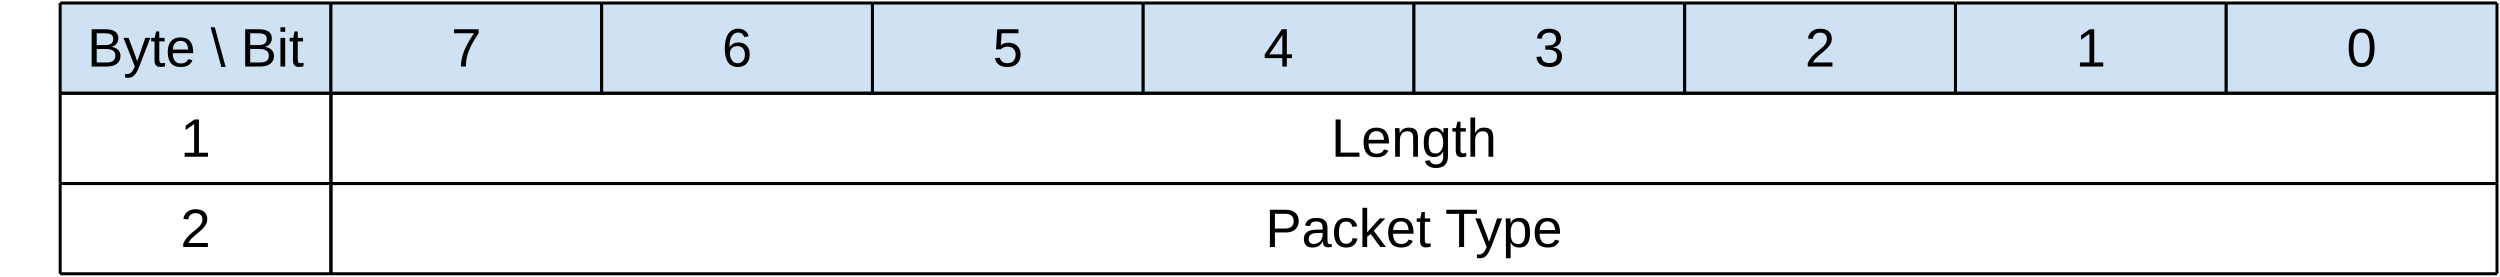
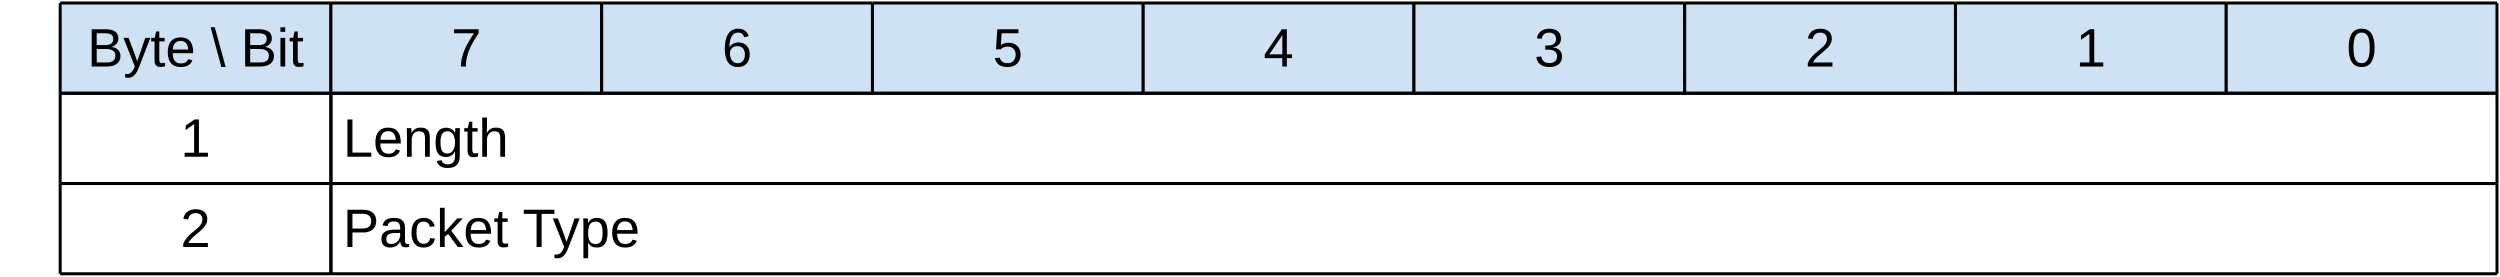
<svg xmlns="http://www.w3.org/2000/svg" version="1.0" width="831" height="92" viewBox="0 0 831 92">
  <rect x="20" y="1" height="30" width="90" fill="#cfe2f3" />
  <line x1="20" y1="1" x2="110" y2="1" stroke="#000000" stroke-width="1" />
  <line x1="20" y1="31" x2="110" y2="31" stroke="#000000" stroke-width="1" />
  <line x1="110" y1="1" x2="110" y2="31" stroke="#000000" stroke-width="1" />
  <line x1="20" y1="1" x2="20" y2="31" stroke="#000000" stroke-width="1" />
  <text font-size="18" font-family="Arial" x="65" y="17" text-anchor="middle" dominant-baseline="middle">Byte \ Bit</text>
  <rect x="110" y="1" height="30" width="90" fill="#cfe2f3" />
  <line x1="110" y1="1" x2="200" y2="1" stroke="#000000" stroke-width="1" />
  <line x1="110" y1="31" x2="200" y2="31" stroke="#000000" stroke-width="1" />
  <line x1="200" y1="1" x2="200" y2="31" stroke="#000000" stroke-width="1" />
  <line x1="110" y1="1" x2="110" y2="31" stroke="#000000" stroke-width="1" />
  <text font-size="18" font-family="Arial" x="155" y="17" text-anchor="middle" dominant-baseline="middle">7</text>
  <rect x="200" y="1" height="30" width="90" fill="#cfe2f3" />
  <line x1="200" y1="1" x2="290" y2="1" stroke="#000000" stroke-width="1" />
  <line x1="200" y1="31" x2="290" y2="31" stroke="#000000" stroke-width="1" />
  <line x1="290" y1="1" x2="290" y2="31" stroke="#000000" stroke-width="1" />
  <line x1="200" y1="1" x2="200" y2="31" stroke="#000000" stroke-width="1" />
  <text font-size="18" font-family="Arial" x="245" y="17" text-anchor="middle" dominant-baseline="middle">6</text>
  <rect x="290" y="1" height="30" width="90" fill="#cfe2f3" />
  <line x1="290" y1="1" x2="380" y2="1" stroke="#000000" stroke-width="1" />
  <line x1="290" y1="31" x2="380" y2="31" stroke="#000000" stroke-width="1" />
  <line x1="380" y1="1" x2="380" y2="31" stroke="#000000" stroke-width="1" />
  <line x1="290" y1="1" x2="290" y2="31" stroke="#000000" stroke-width="1" />
  <text font-size="18" font-family="Arial" x="335" y="17" text-anchor="middle" dominant-baseline="middle">5</text>
  <rect x="380" y="1" height="30" width="90" fill="#cfe2f3" />
  <line x1="380" y1="1" x2="470" y2="1" stroke="#000000" stroke-width="1" />
  <line x1="380" y1="31" x2="470" y2="31" stroke="#000000" stroke-width="1" />
  <line x1="470" y1="1" x2="470" y2="31" stroke="#000000" stroke-width="1" />
  <line x1="380" y1="1" x2="380" y2="31" stroke="#000000" stroke-width="1" />
  <text font-size="18" font-family="Arial" x="425" y="17" text-anchor="middle" dominant-baseline="middle">4</text>
  <rect x="470" y="1" height="30" width="90" fill="#cfe2f3" />
  <line x1="470" y1="1" x2="560" y2="1" stroke="#000000" stroke-width="1" />
  <line x1="470" y1="31" x2="560" y2="31" stroke="#000000" stroke-width="1" />
  <line x1="560" y1="1" x2="560" y2="31" stroke="#000000" stroke-width="1" />
  <line x1="470" y1="1" x2="470" y2="31" stroke="#000000" stroke-width="1" />
  <text font-size="18" font-family="Arial" x="515" y="17" text-anchor="middle" dominant-baseline="middle">3</text>
  <rect x="560" y="1" height="30" width="90" fill="#cfe2f3" />
  <line x1="560" y1="1" x2="650" y2="1" stroke="#000000" stroke-width="1" />
  <line x1="560" y1="31" x2="650" y2="31" stroke="#000000" stroke-width="1" />
  <line x1="650" y1="1" x2="650" y2="31" stroke="#000000" stroke-width="1" />
  <line x1="560" y1="1" x2="560" y2="31" stroke="#000000" stroke-width="1" />
  <text font-size="18" font-family="Arial" x="605" y="17" text-anchor="middle" dominant-baseline="middle">2</text>
  <rect x="650" y="1" height="30" width="90" fill="#cfe2f3" />
  <line x1="650" y1="1" x2="740" y2="1" stroke="#000000" stroke-width="1" />
  <line x1="650" y1="31" x2="740" y2="31" stroke="#000000" stroke-width="1" />
  <line x1="740" y1="1" x2="740" y2="31" stroke="#000000" stroke-width="1" />
  <line x1="650" y1="1" x2="650" y2="31" stroke="#000000" stroke-width="1" />
  <text font-size="18" font-family="Arial" x="695" y="17" text-anchor="middle" dominant-baseline="middle">1</text>
  <rect x="740" y="1" height="30" width="90" fill="#cfe2f3" />
  <line x1="740" y1="1" x2="830" y2="1" stroke="#000000" stroke-width="1" />
  <line x1="740" y1="31" x2="830" y2="31" stroke="#000000" stroke-width="1" />
  <line x1="830" y1="1" x2="830" y2="31" stroke="#000000" stroke-width="1" />
  <line x1="740" y1="1" x2="740" y2="31" stroke="#000000" stroke-width="1" />
  <text font-size="18" font-family="Arial" x="785" y="17" text-anchor="middle" dominant-baseline="middle">0</text>
  <text font-size="18" font-family="Arial" x="15" y="16" text-anchor="end"> </text>
  <text font-size="18" font-family="Arial" x="15" y="46" text-anchor="end"> </text>
  <line x1="20" y1="31" x2="110" y2="31" stroke="#000000" stroke-width="1" />
  <line x1="20" y1="61" x2="110" y2="61" stroke="#000000" stroke-width="1" />
  <line x1="110" y1="31" x2="110" y2="61" stroke="#000000" stroke-width="1" />
  <line x1="20" y1="31" x2="20" y2="61" stroke="#000000" stroke-width="1" />
  <text font-size="18" font-family="Arial" x="65" y="47" text-anchor="middle" dominant-baseline="middle">1</text>
  <line x1="110" y1="31" x2="830" y2="31" stroke="#000000" stroke-width="1" />
  <line x1="110" y1="61" x2="830" y2="61" stroke="#000000" stroke-width="1" />
  <line x1="830" y1="31" x2="830" y2="61" stroke="#000000" stroke-width="1" />
  <line x1="110" y1="31" x2="110" y2="61" stroke="#000000" stroke-width="1" />
-   <text font-size="18" font-family="Arial" x="470" y="47" text-anchor="middle" dominant-baseline="middle">Length</text>
+   <text font-size="18" font-family="Arial" x="114" y="47" text-anchor="start" dominant-baseline="middle">Length</text>
  <text font-size="18" font-family="Arial" x="15" y="76" text-anchor="end"> </text>
  <line x1="20" y1="61" x2="110" y2="61" stroke="#000000" stroke-width="1" />
  <line x1="20" y1="91" x2="110" y2="91" stroke="#000000" stroke-width="1" />
  <line x1="110" y1="61" x2="110" y2="91" stroke="#000000" stroke-width="1" />
  <line x1="20" y1="61" x2="20" y2="91" stroke="#000000" stroke-width="1" />
  <text font-size="18" font-family="Arial" x="65" y="77" text-anchor="middle" dominant-baseline="middle">2</text>
  <line x1="110" y1="61" x2="830" y2="61" stroke="#000000" stroke-width="1" />
  <line x1="110" y1="91" x2="830" y2="91" stroke="#000000" stroke-width="1" />
  <line x1="830" y1="61" x2="830" y2="91" stroke="#000000" stroke-width="1" />
  <line x1="110" y1="61" x2="110" y2="91" stroke="#000000" stroke-width="1" />
-   <text font-size="18" font-family="Arial" x="470" y="77" text-anchor="middle" dominant-baseline="middle">Packet Type</text>
+   <text font-size="18" font-family="Arial" x="114" y="77" text-anchor="start" dominant-baseline="middle">Packet Type</text>
  <line x1="20" y1="61" x2="830" y2="61" stroke="#000000" stroke-width="1" />
</svg>
